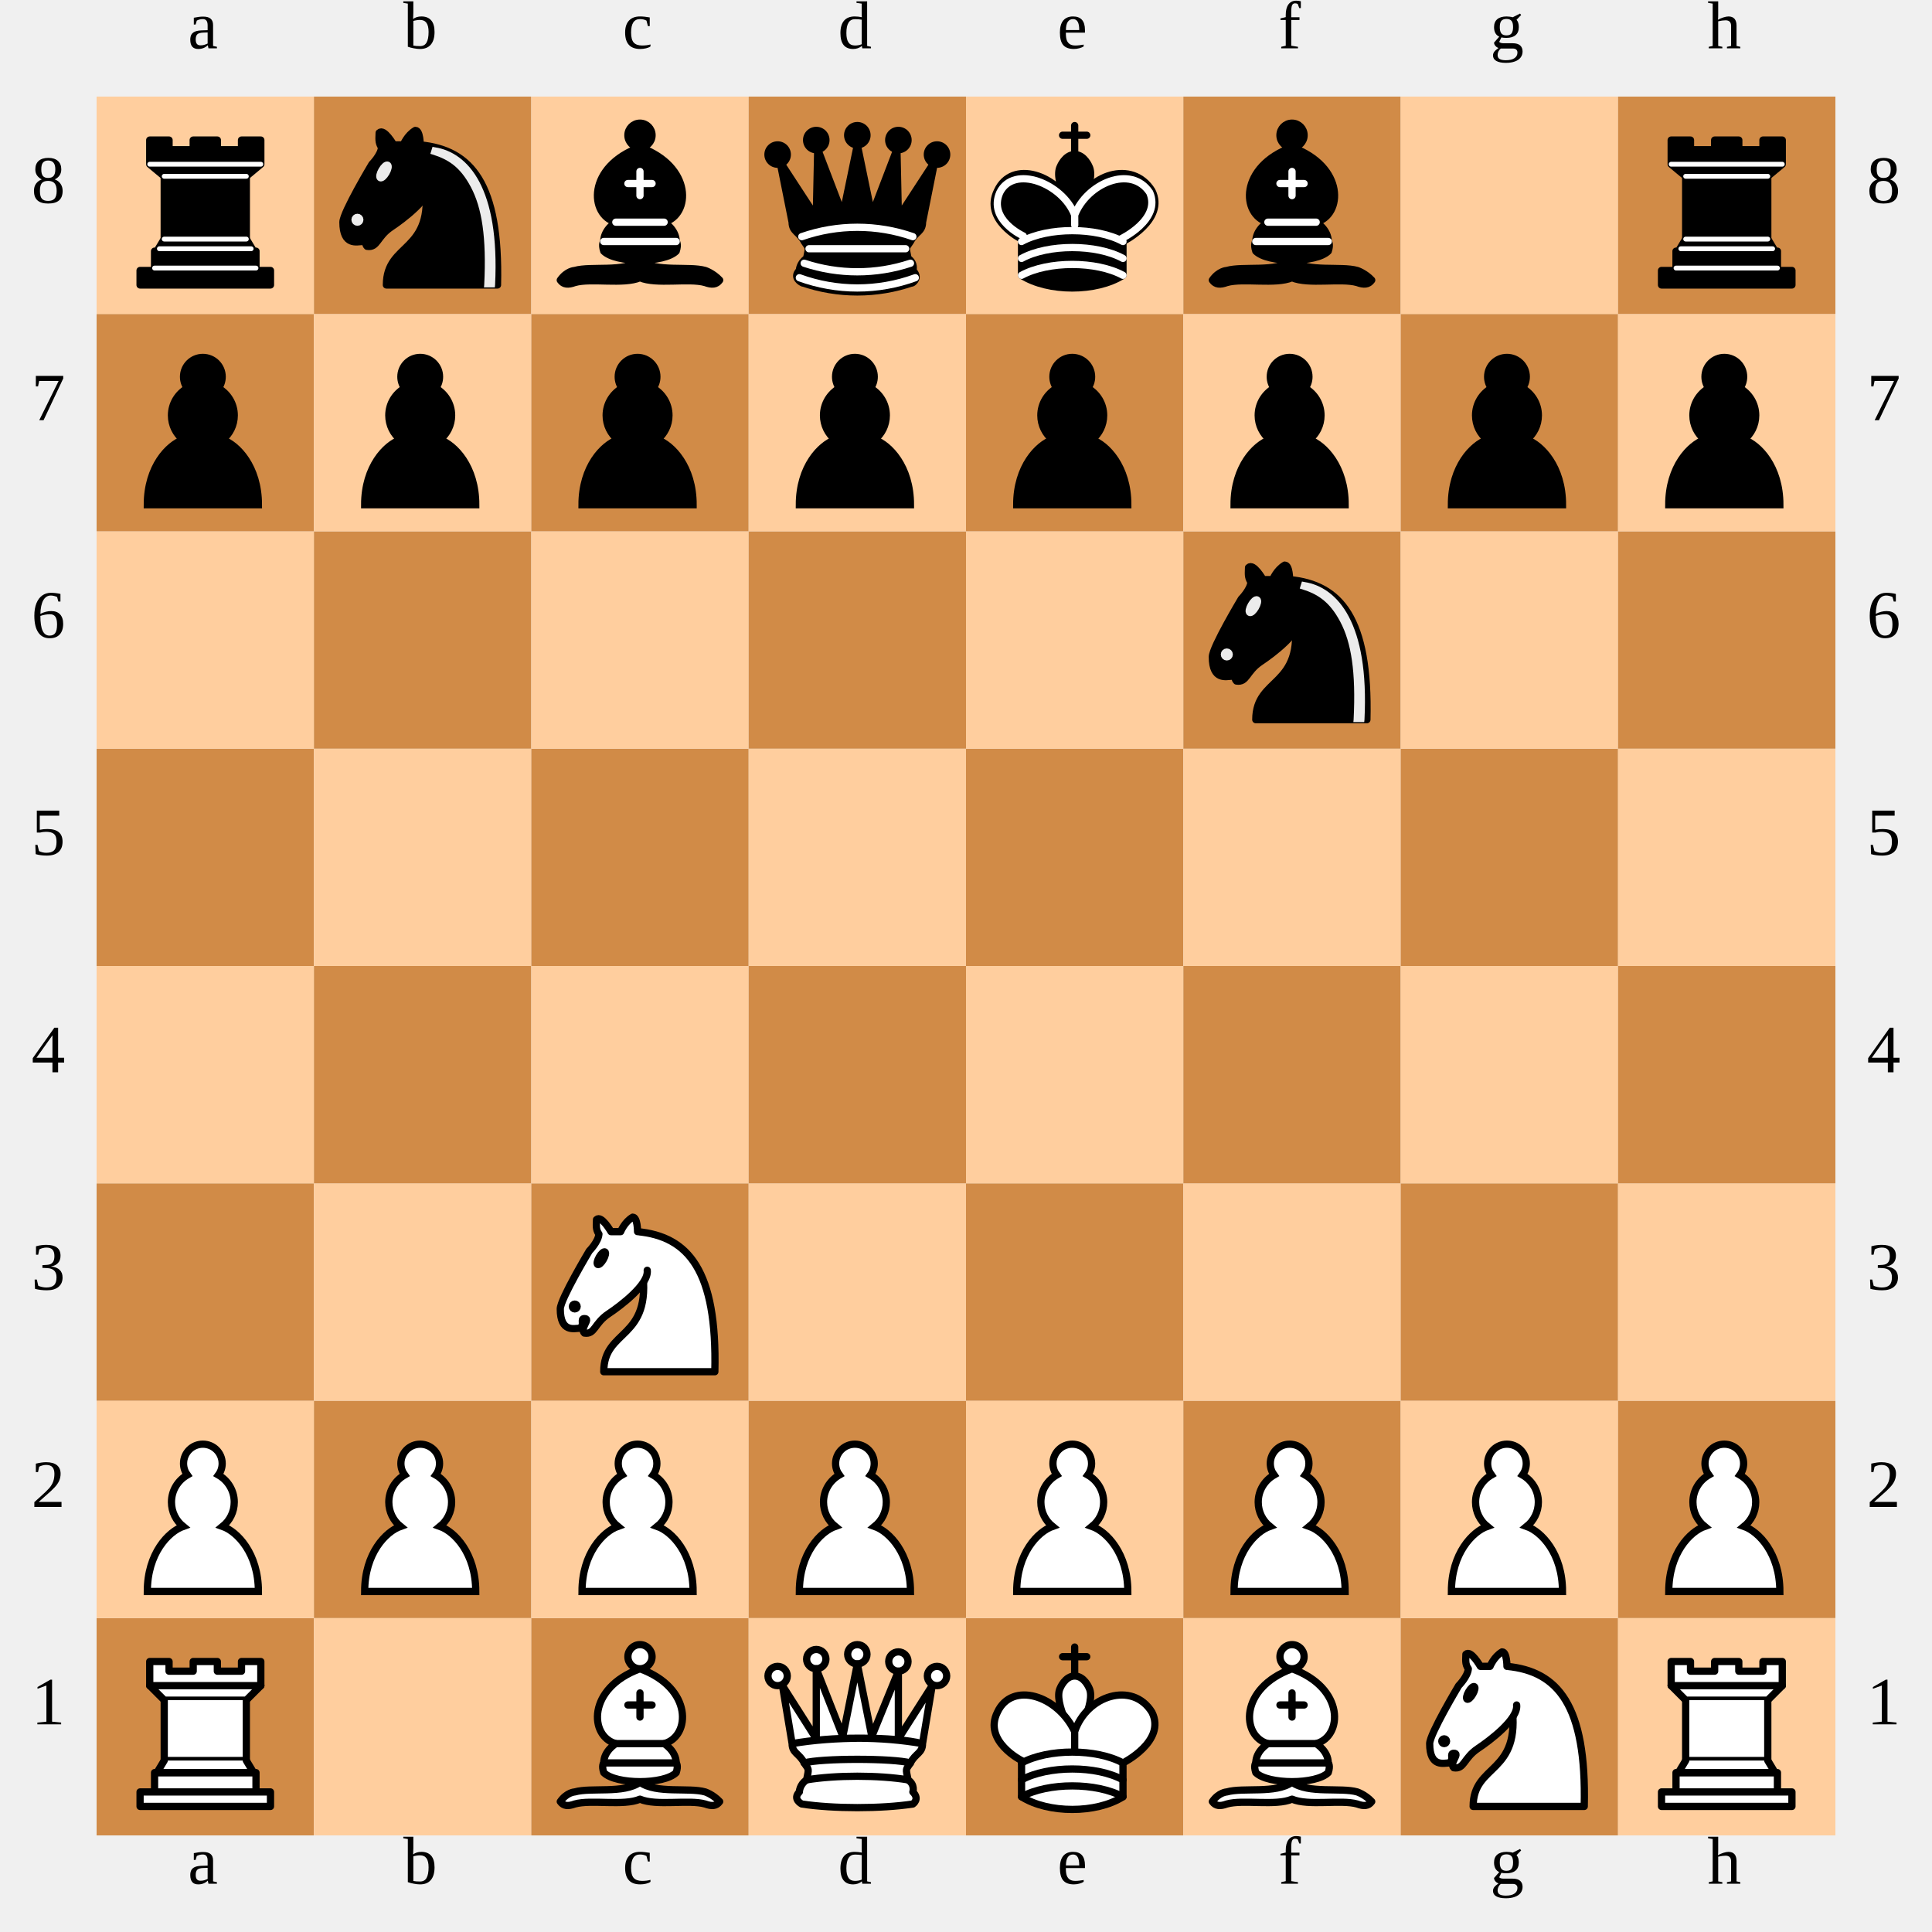
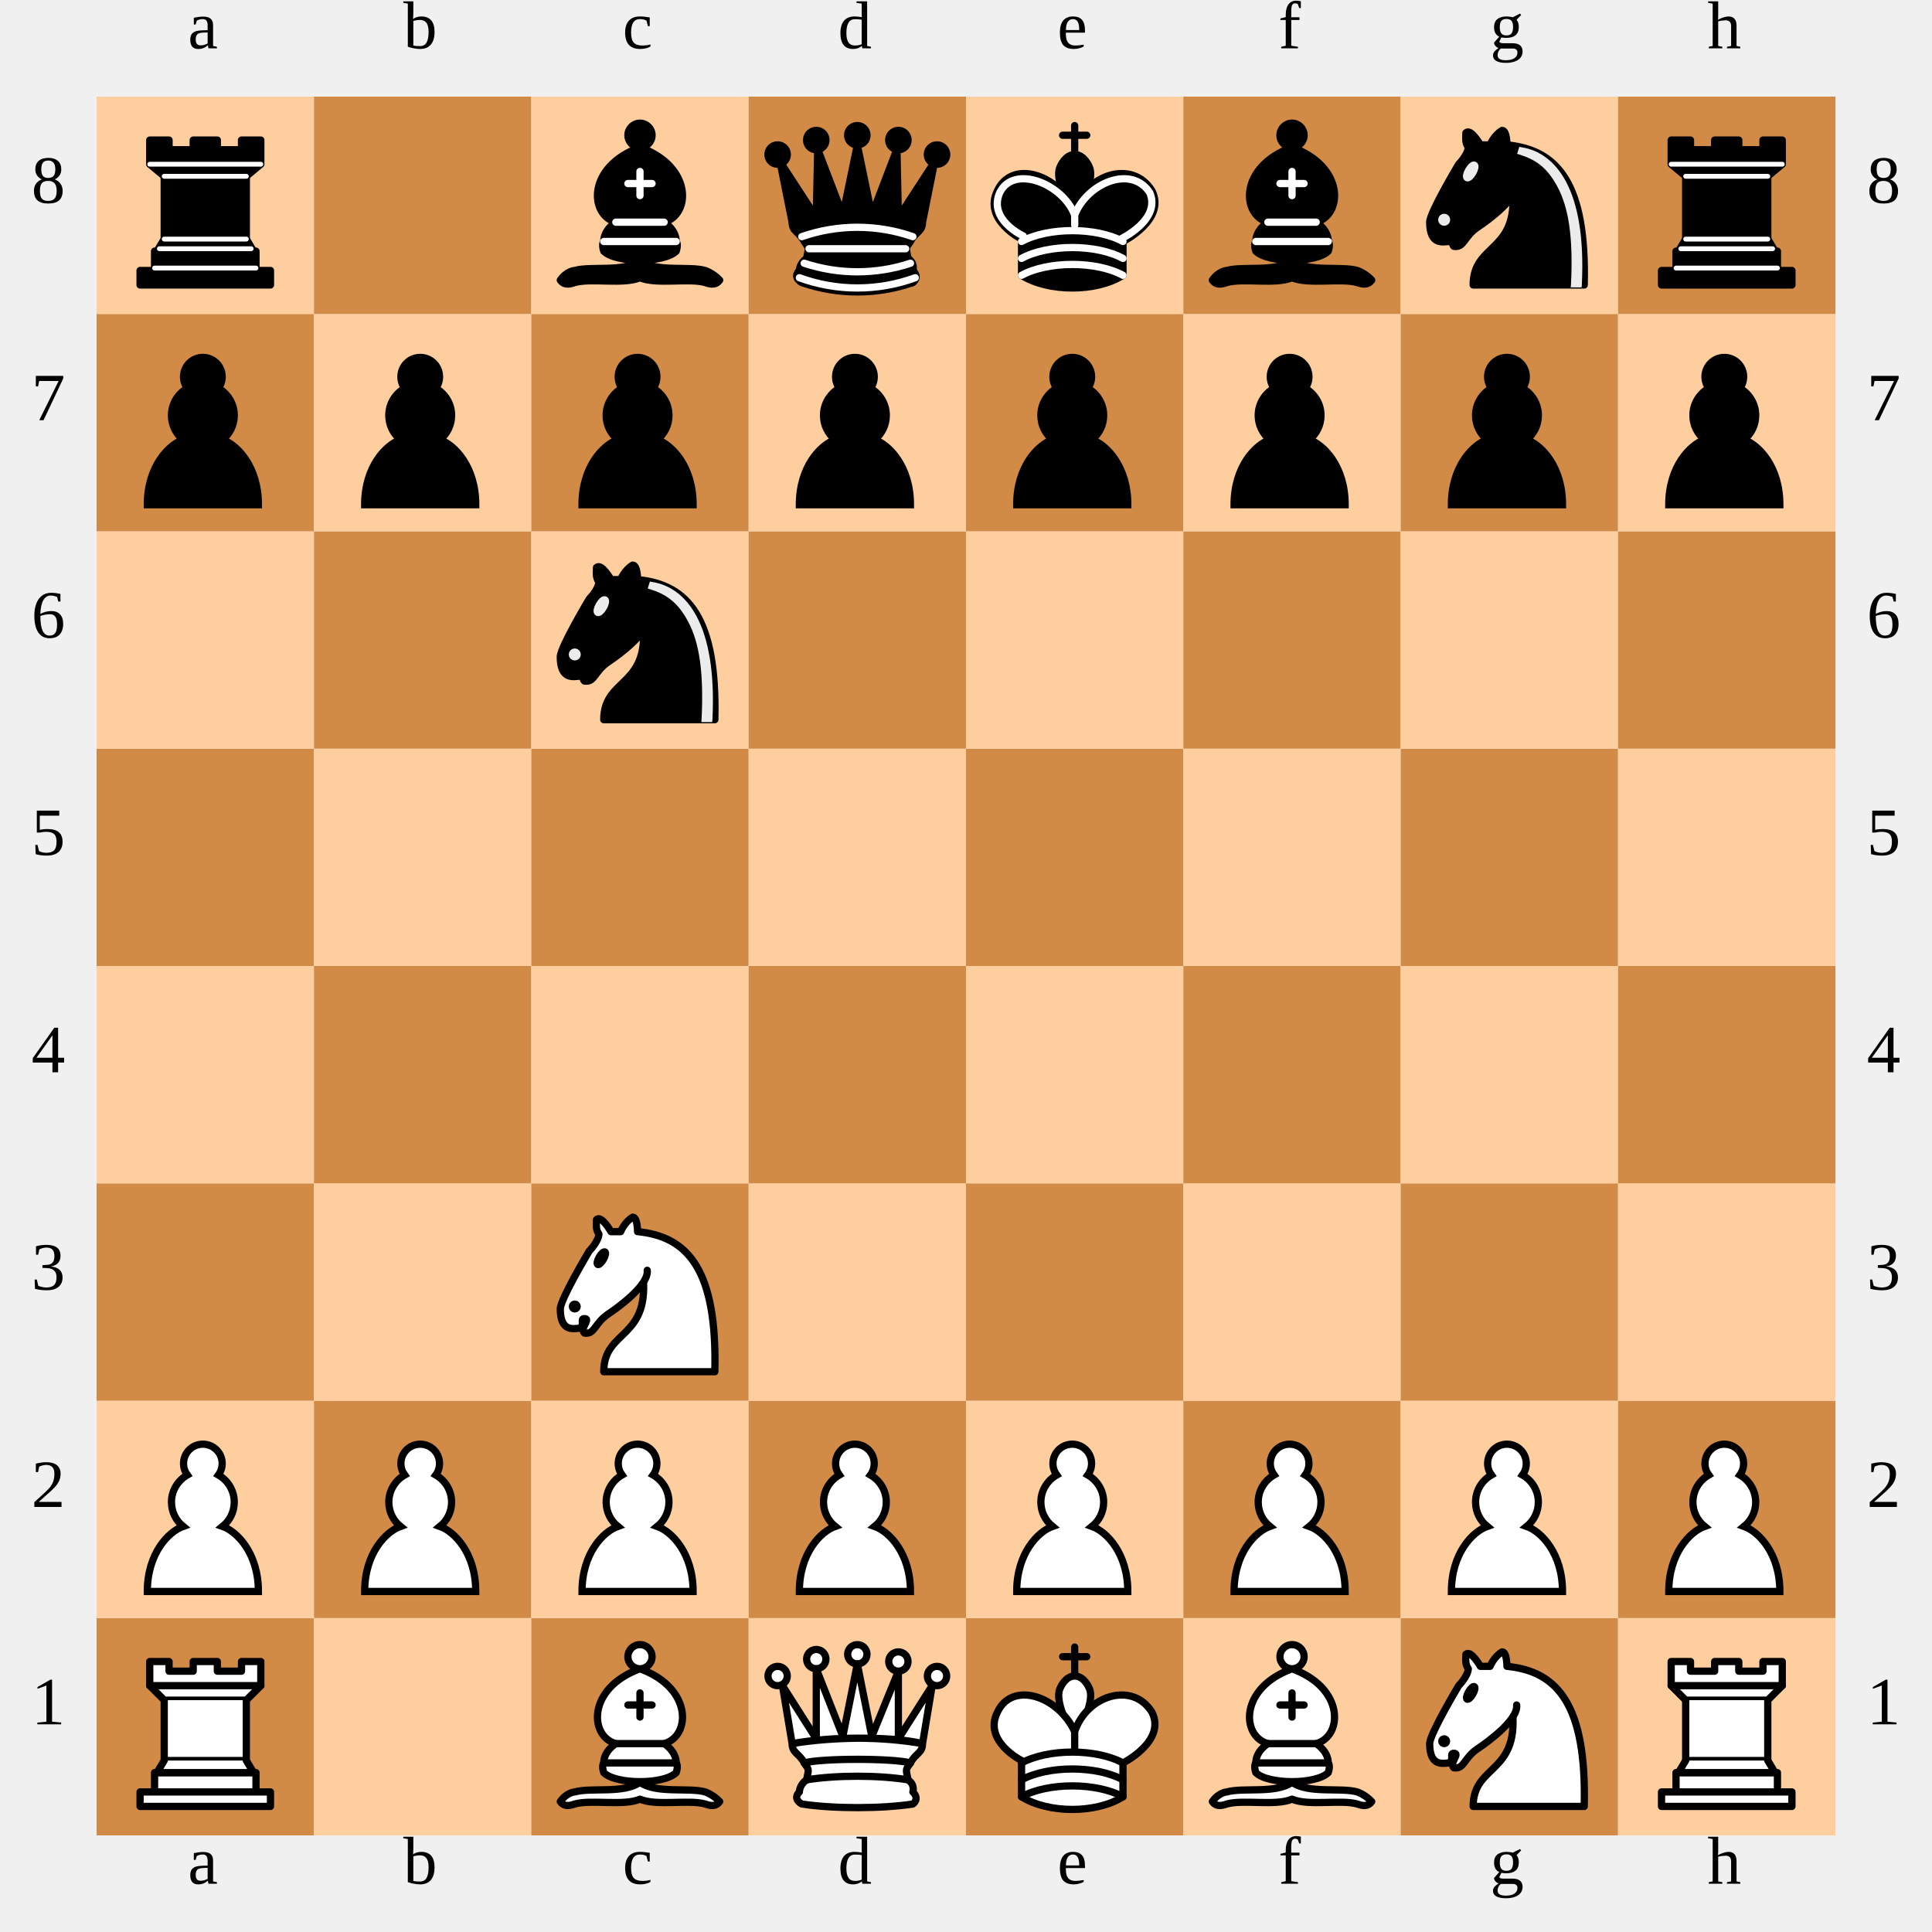
<svg xmlns="http://www.w3.org/2000/svg" xmlns:xlink="http://www.w3.org/1999/xlink" version="1.1" viewBox="0 0 400 400">
  <defs>
    <g class="white pawn" id="white-pawn">
      <path d="M22 9c-2.21 0-4 1.79-4 4 0 .89.29 1.71.78 2.38-1.95 1.12-3.28 3.21-3.28 5.62 0 2.03.94 3.84 2.41 5.03-3 1.06-7.41 5.55-7.41 13.47h23c0-7.92-4.41-12.41-7.41-13.47 1.47-1.19 2.41-3 2.41-5.03 0-2.41-1.33-4.5-3.28-5.62.49-.67.78-1.49.78-2.38 0-2.21-1.79-4-4-4z" fill="#fff" stroke="#000" stroke-linecap="round" stroke-width="1.5" />
    </g>
    <g class="white knight" fill="none" fill-rule="evenodd" id="white-knight" stroke="#000" stroke-linecap="round" stroke-linejoin="round" stroke-width="1.5">
      <path d="M 22,10 C 32.5,11 38.5,18 38,39 L 15,39 C 15,30 25,32.5 23,18" style="fill:#ffffff; stroke:#000000;" />
      <path d="M 24,18 C 24.38,20.91 18.45,25.37 16,27 C 13,29 13.18,31.34 11,31 C 9.958,30.06 12.41,27.96 11,28 C 10,28 11.19,29.23 10,30 C 9,30 5.997,31 6,26 C 6,24 12,14 12,14 C 12,14 13.89,12.1 14,10.5 C 13.27,9.506 13.5,8.5 13.5,7.5 C 14.5,6.5 16.5,10 16.5,10 L 18.5,10 C 18.5,10 19.28,8.008 21,7 C 22,7 22,10 22,10" style="fill:#ffffff; stroke:#000000;" />
      <path d="M 9.5 25.5 A 0.5 0.5 0 1 1 8.5,25.5 A 0.5 0.5 0 1 1 9.5 25.5 z" style="fill:#000000; stroke:#000000;" />
      <path d="M 15 15.5 A 0.5 1.5 0 1 1 14,15.5 A 0.5 1.5 0 1 1 15 15.5 z" style="fill:#000000; stroke:#000000;" transform="matrix(0.866,0.5,-0.5,0.866,9.693,-5.173)" />
    </g>
    <g class="white bishop" fill="none" fill-rule="evenodd" id="white-bishop" stroke="#000" stroke-linecap="round" stroke-linejoin="round" stroke-width="1.5">
      <g fill="#fff" stroke-linecap="butt">
        <path d="M9 36c3.39-.97 10.11.43 13.5-2 3.39 2.43 10.11 1.03 13.5 2 0 0 1.65.54 3 2-.68.97-1.65.99-3 .5-3.39-.97-10.11.46-13.5-1-3.39 1.46-10.11.03-13.5 1-1.354.49-2.323.47-3-.5 1.354-1.94 3-2 3-2zM15 32c2.5 2.5 12.5 2.5 15 0 .5-1.5 0-2 0-2 0-2.5-2.5-4-2.5-4 5.5-1.5 6-11.5-5-15.5-11 4-10.5 14-5 15.5 0 0-2.5 1.5-2.5 4 0 0-.5.5 0 2zM25 8a2.5 2.5 0 1 1-5 0 2.5 2.5 0 1 1 5 0z" />
      </g>
      <path d="M17.5 26h10M15 30h15m-7.5-14.5v5M20 18h5" stroke-linejoin="miter" />
    </g>
    <g class="white rook" fill="#fff" fill-rule="evenodd" id="white-rook" stroke="#000" stroke-linecap="round" stroke-linejoin="round" stroke-width="1.5">
      <path d="M9 39h27v-3H9v3zM12 36v-4h21v4H12zM11 14V9h4v2h5V9h5v2h5V9h4v5" stroke-linecap="butt" />
      <path d="M34 14l-3 3H14l-3-3" />
      <path d="M31 17v12.5H14V17" stroke-linecap="butt" stroke-linejoin="miter" />
      <path d="M31 29.5l1.5 2.5h-20l1.5-2.5" />
      <path d="M11 14h23" fill="none" stroke-linejoin="miter" />
    </g>
    <g class="white queen" fill="#fff" fill-rule="evenodd" id="white-queen" stroke="#000" stroke-linecap="round" stroke-linejoin="round" stroke-width="1.5">
      <path d="M8 12a2 2 0 1 1-4 0 2 2 0 1 1 4 0zM24.5 7.5a2 2 0 1 1-4 0 2 2 0 1 1 4 0zM41 12a2 2 0 1 1-4 0 2 2 0 1 1 4 0zM16 8.5a2 2 0 1 1-4 0 2 2 0 1 1 4 0zM33 9a2 2 0 1 1-4 0 2 2 0 1 1 4 0z" />
      <path d="M9 26c8.5-1.5 21-1.5 27 0l2-12-7 11V11l-5.5 13.5-3-15-3 15-5.5-14V25L7 14l2 12zM9 26c0 2 1.5 2 2.5 4 1 1.5 1 1 .5 3.5-1.5 1-1.5 2.5-1.5 2.5-1.5 1.5.5 2.5.5 2.5 6.5 1 16.5 1 23 0 0 0 1.5-1 0-2.5 0 0 .5-1.5-1-2.5-.5-2.5-.5-2 .5-3.5 1-2 2.5-2 2.5-4-8.5-1.5-18.5-1.5-27 0z" stroke-linecap="butt" />
      <path d="M11.5 30c3.5-1 18.5-1 22 0M12 33.5c6-1 15-1 21 0" fill="none" />
    </g>
    <g class="white king" fill="none" fill-rule="evenodd" id="white-king" stroke="#000" stroke-linecap="round" stroke-linejoin="round" stroke-width="1.5">
      <path d="M22.5 11.63V6M20 8h5" stroke-linejoin="miter" />
      <path d="M22.5 25s4.5-7.5 3-10.5c0 0-1-2.5-3-2.5s-3 2.5-3 2.5c-1.5 3 3 10.5 3 10.5" fill="#fff" stroke-linecap="butt" stroke-linejoin="miter" />
      <path d="M11.5 37c5.5 3.5 15.5 3.5 21 0v-7s9-4.5 6-10.5c-4-6.5-13.5-3.5-16 4V27v-3.5c-3.5-7.5-13-10.5-16-4-3 6 5 10 5 10V37z" fill="#fff" />
      <path d="M11.5 30c5.5-3 15.5-3 21 0m-21 3.5c5.5-3 15.5-3 21 0m-21 3.5c5.5-3 15.5-3 21 0" />
    </g>
    <g class="black pawn" id="black-pawn">
      <path d="M22 9c-2.21 0-4 1.79-4 4 0 .89.29 1.71.78 2.38-1.95 1.12-3.28 3.21-3.28 5.62 0 2.03.94 3.84 2.41 5.03-3 1.06-7.41 5.55-7.41 13.47h23c0-7.92-4.41-12.41-7.41-13.47 1.47-1.19 2.41-3 2.41-5.03 0-2.41-1.33-4.5-3.28-5.62.49-.67.78-1.49.78-2.38 0-2.21-1.79-4-4-4z" stroke="#000" stroke-linecap="round" stroke-width="1.5" />
    </g>
    <g class="black knight" fill="none" fill-rule="evenodd" id="black-knight" stroke="#000" stroke-linecap="round" stroke-linejoin="round" stroke-width="1.5">
      <path d="M 22,10 C 32.5,11 38.5,18 38,39 L 15,39 C 15,30 25,32.5 23,18" style="fill:#000000; stroke:#000000;" />
      <path d="M 24,18 C 24.38,20.91 18.45,25.37 16,27 C 13,29 13.18,31.34 11,31 C 9.958,30.06 12.41,27.96 11,28 C 10,28 11.19,29.23 10,30 C 9,30 5.997,31 6,26 C 6,24 12,14 12,14 C 12,14 13.89,12.1 14,10.5 C 13.27,9.506 13.5,8.5 13.5,7.5 C 14.5,6.5 16.5,10 16.5,10 L 18.5,10 C 18.5,10 19.28,8.008 21,7 C 22,7 22,10 22,10" style="fill:#000000; stroke:#000000;" />
      <path d="M 9.5 25.5 A 0.5 0.5 0 1 1 8.5,25.5 A 0.5 0.5 0 1 1 9.5 25.5 z" style="fill:#ececec; stroke:#ececec;" />
      <path d="M 15 15.5 A 0.5 1.5 0 1 1 14,15.5 A 0.5 1.5 0 1 1 15 15.5 z" style="fill:#ececec; stroke:#ececec;" transform="matrix(0.866,0.5,-0.5,0.866,9.693,-5.173)" />
      <path d="M 24.55,10.4 L 24.1,11.85 L 24.6,12 C 27.75,13 30.25,14.49 32.5,18.75 C 34.75,23.01 35.75,29.06 35.25,39 L 35.2,39.5 L 37.45,39.5 L 37.5,39 C 38,28.94 36.62,22.15 34.25,17.66 C 31.88,13.17 28.46,11.02 25.06,10.5 L 24.55,10.4 z " style="fill:#ececec; stroke:none;" />
    </g>
    <g class="black bishop" fill="none" fill-rule="evenodd" id="black-bishop" stroke="#000" stroke-linecap="round" stroke-linejoin="round" stroke-width="1.5">
      <path d="M9 36c3.39-.97 10.11.43 13.5-2 3.39 2.43 10.11 1.03 13.5 2 0 0 1.65.54 3 2-.68.97-1.65.99-3 .5-3.39-.97-10.11.46-13.5-1-3.39 1.46-10.11.03-13.5 1-1.354.49-2.323.47-3-.5 1.354-1.94 3-2 3-2zm6-4c2.5 2.5 12.5 2.5 15 0 .5-1.5 0-2 0-2 0-2.5-2.5-4-2.5-4 5.5-1.5 6-11.5-5-15.5-11 4-10.5 14-5 15.5 0 0-2.5 1.5-2.5 4 0 0-.5.5 0 2zM25 8a2.5 2.5 0 1 1-5 0 2.5 2.5 0 1 1 5 0z" fill="#000" stroke-linecap="butt" />
      <path d="M17.5 26h10M15 30h15m-7.5-14.5v5M20 18h5" stroke="#fff" stroke-linejoin="miter" />
    </g>
    <g class="black rook" fill="#000" fill-rule="evenodd" id="black-rook" stroke="#000" stroke-linecap="round" stroke-linejoin="round" stroke-width="1.5">
      <path d="M9 39h27v-3H9v3zM12.5 32l1.5-2.5h17l1.5 2.5h-20zM12 36v-4h21v4H12z" stroke-linecap="butt" />
      <path d="M14 29.5v-13h17v13H14z" stroke-linecap="butt" stroke-linejoin="miter" />
      <path d="M14 16.5L11 14h23l-3 2.5H14zM11 14V9h4v2h5V9h5v2h5V9h4v5H11z" stroke-linecap="butt" />
      <path d="M12 35.5h21M13 31.5h19M14 29.5h17M14 16.5h17M11 14h23" fill="none" stroke="#fff" stroke-linejoin="miter" stroke-width="1" />
    </g>
    <g class="black queen" fill="#000" fill-rule="evenodd" id="black-queen" stroke="#000" stroke-linecap="round" stroke-linejoin="round" stroke-width="1.5">
      <g fill="#000" stroke="none">
        <circle cx="6" cy="12" r="2.75" />
        <circle cx="14" cy="9" r="2.75" />
        <circle cx="22.5" cy="8" r="2.75" />
        <circle cx="31" cy="9" r="2.75" />
        <circle cx="39" cy="12" r="2.75" />
      </g>
      <path d="M9 26c8.5-1.5 21-1.5 27 0l2.5-12.5L31 25l-.3-14.1-5.2 13.6-3-14.5-3 14.5-5.2-13.6L14 25 6.5 13.5 9 26zM9 26c0 2 1.5 2 2.5 4 1 1.5 1 1 .5 3.5-1.5 1-1.5 2.5-1.5 2.5-1.5 1.5.5 2.5.5 2.5 6.5 1 16.5 1 23 0 0 0 1.5-1 0-2.5 0 0 .5-1.5-1-2.5-.5-2.5-.5-2 .5-3.5 1-2 2.5-2 2.5-4-8.5-1.5-18.5-1.5-27 0z" stroke-linecap="butt" />
      <path d="M11 38.5a35 35 1 0 0 23 0" fill="none" stroke-linecap="butt" />
      <path d="M11 29a35 35 1 0 1 23 0M12.5 31.5h20M11.5 34.5a35 35 1 0 0 22 0M10.5 37.5a35 35 1 0 0 24 0" fill="none" stroke="#fff" />
    </g>
    <g class="black king" fill="none" fill-rule="evenodd" id="black-king" stroke="#000" stroke-linecap="round" stroke-linejoin="round" stroke-width="1.5">
      <path d="M22.5 11.63V6" stroke-linejoin="miter" />
      <path d="M22.5 25s4.5-7.5 3-10.5c0 0-1-2.5-3-2.5s-3 2.5-3 2.5c-1.5 3 3 10.5 3 10.5" fill="#000" stroke-linecap="butt" stroke-linejoin="miter" />
      <path d="M11.5 37c5.5 3.5 15.5 3.5 21 0v-7s9-4.5 6-10.5c-4-6.5-13.5-3.5-16 4V27v-3.5c-3.5-7.5-13-10.5-16-4-3 6 5 10 5 10V37z" fill="#000" />
      <path d="M20 8h5" stroke-linejoin="miter" />
      <path d="M32 29.5s8.5-4 6.03-9.65C34.15 14 25 18 22.5 24.5l.01 2.1-.01-2.1C20 18 9.906 14 6.997 19.85c-2.497 5.65 4.853 9 4.853 9M11.5 30c5.5-3 15.5-3 21 0m-21 3.5c5.5-3 15.5-3 21 0m-21 3.5c5.5-3 15.5-3 21 0" stroke="#fff" />
    </g>
  </defs>
  <rect class="square dark a1" fill="#d18b47" height="45" stroke="none" width="45" x="20" y="335" />
  <use transform="translate(20, 335)" xlink:href="#white-rook" />
  <rect class="square light b1" fill="#ffce9e" height="45" stroke="none" width="45" x="65" y="335" />
  <rect class="square dark c1" fill="#d18b47" height="45" stroke="none" width="45" x="110" y="335" />
  <use transform="translate(110, 335)" xlink:href="#white-bishop" />
  <rect class="square light d1" fill="#ffce9e" height="45" stroke="none" width="45" x="155" y="335" />
  <use transform="translate(155, 335)" xlink:href="#white-queen" />
  <rect class="square dark e1" fill="#d18b47" height="45" stroke="none" width="45" x="200" y="335" />
  <use transform="translate(200, 335)" xlink:href="#white-king" />
  <rect class="square light f1" fill="#ffce9e" height="45" stroke="none" width="45" x="245" y="335" />
  <use transform="translate(245, 335)" xlink:href="#white-bishop" />
  <rect class="square dark g1" fill="#d18b47" height="45" stroke="none" width="45" x="290" y="335" />
  <use transform="translate(290, 335)" xlink:href="#white-knight" />
  <rect class="square light h1" fill="#ffce9e" height="45" stroke="none" width="45" x="335" y="335" />
  <use transform="translate(335, 335)" xlink:href="#white-rook" />
  <rect class="square light a2" fill="#ffce9e" height="45" stroke="none" width="45" x="20" y="290" />
  <use transform="translate(20, 290)" xlink:href="#white-pawn" />
  <rect class="square dark b2" fill="#d18b47" height="45" stroke="none" width="45" x="65" y="290" />
  <use transform="translate(65, 290)" xlink:href="#white-pawn" />
  <rect class="square light c2" fill="#ffce9e" height="45" stroke="none" width="45" x="110" y="290" />
  <use transform="translate(110, 290)" xlink:href="#white-pawn" />
  <rect class="square dark d2" fill="#d18b47" height="45" stroke="none" width="45" x="155" y="290" />
  <use transform="translate(155, 290)" xlink:href="#white-pawn" />
  <rect class="square light e2" fill="#ffce9e" height="45" stroke="none" width="45" x="200" y="290" />
  <use transform="translate(200, 290)" xlink:href="#white-pawn" />
  <rect class="square dark f2" fill="#d18b47" height="45" stroke="none" width="45" x="245" y="290" />
  <use transform="translate(245, 290)" xlink:href="#white-pawn" />
  <rect class="square light g2" fill="#ffce9e" height="45" stroke="none" width="45" x="290" y="290" />
  <use transform="translate(290, 290)" xlink:href="#white-pawn" />
  <rect class="square dark h2" fill="#d18b47" height="45" stroke="none" width="45" x="335" y="290" />
  <use transform="translate(335, 290)" xlink:href="#white-pawn" />
  <rect class="square dark a3" fill="#d18b47" height="45" stroke="none" width="45" x="20" y="245" />
  <rect class="square light b3" fill="#ffce9e" height="45" stroke="none" width="45" x="65" y="245" />
  <rect class="square dark c3" fill="#d18b47" height="45" stroke="none" width="45" x="110" y="245" />
  <use transform="translate(110, 245)" xlink:href="#white-knight" />
  <rect class="square light d3" fill="#ffce9e" height="45" stroke="none" width="45" x="155" y="245" />
  <rect class="square dark e3" fill="#d18b47" height="45" stroke="none" width="45" x="200" y="245" />
  <rect class="square light f3" fill="#ffce9e" height="45" stroke="none" width="45" x="245" y="245" />
  <rect class="square dark g3" fill="#d18b47" height="45" stroke="none" width="45" x="290" y="245" />
  <rect class="square light h3" fill="#ffce9e" height="45" stroke="none" width="45" x="335" y="245" />
  <rect class="square light a4" fill="#ffce9e" height="45" stroke="none" width="45" x="20" y="200" />
  <rect class="square dark b4" fill="#d18b47" height="45" stroke="none" width="45" x="65" y="200" />
  <rect class="square light c4" fill="#ffce9e" height="45" stroke="none" width="45" x="110" y="200" />
  <rect class="square dark d4" fill="#d18b47" height="45" stroke="none" width="45" x="155" y="200" />
  <rect class="square light e4" fill="#ffce9e" height="45" stroke="none" width="45" x="200" y="200" />
  <rect class="square dark f4" fill="#d18b47" height="45" stroke="none" width="45" x="245" y="200" />
  <rect class="square light g4" fill="#ffce9e" height="45" stroke="none" width="45" x="290" y="200" />
  <rect class="square dark h4" fill="#d18b47" height="45" stroke="none" width="45" x="335" y="200" />
  <rect class="square dark a5" fill="#d18b47" height="45" stroke="none" width="45" x="20" y="155" />
  <rect class="square light b5" fill="#ffce9e" height="45" stroke="none" width="45" x="65" y="155" />
  <rect class="square dark c5" fill="#d18b47" height="45" stroke="none" width="45" x="110" y="155" />
  <rect class="square light d5" fill="#ffce9e" height="45" stroke="none" width="45" x="155" y="155" />
  <rect class="square dark e5" fill="#d18b47" height="45" stroke="none" width="45" x="200" y="155" />
  <rect class="square light f5" fill="#ffce9e" height="45" stroke="none" width="45" x="245" y="155" />
  <rect class="square dark g5" fill="#d18b47" height="45" stroke="none" width="45" x="290" y="155" />
  <rect class="square light h5" fill="#ffce9e" height="45" stroke="none" width="45" x="335" y="155" />
  <rect class="square light a6" fill="#ffce9e" height="45" stroke="none" width="45" x="20" y="110" />
  <rect class="square dark b6" fill="#d18b47" height="45" stroke="none" width="45" x="65" y="110" />
  <rect class="square light c6" fill="#ffce9e" height="45" stroke="none" width="45" x="110" y="110" />
+   <use transform="translate(110, 110)" xlink:href="#black-knight" />
  <rect class="square dark d6" fill="#d18b47" height="45" stroke="none" width="45" x="155" y="110" />
  <rect class="square light e6" fill="#ffce9e" height="45" stroke="none" width="45" x="200" y="110" />
  <rect class="square dark f6" fill="#d18b47" height="45" stroke="none" width="45" x="245" y="110" />
-   <use transform="translate(245, 110)" xlink:href="#black-knight" />
  <rect class="square light g6" fill="#ffce9e" height="45" stroke="none" width="45" x="290" y="110" />
  <rect class="square dark h6" fill="#d18b47" height="45" stroke="none" width="45" x="335" y="110" />
  <rect class="square dark a7" fill="#d18b47" height="45" stroke="none" width="45" x="20" y="65" />
  <use transform="translate(20, 65)" xlink:href="#black-pawn" />
  <rect class="square light b7" fill="#ffce9e" height="45" stroke="none" width="45" x="65" y="65" />
  <use transform="translate(65, 65)" xlink:href="#black-pawn" />
  <rect class="square dark c7" fill="#d18b47" height="45" stroke="none" width="45" x="110" y="65" />
  <use transform="translate(110, 65)" xlink:href="#black-pawn" />
  <rect class="square light d7" fill="#ffce9e" height="45" stroke="none" width="45" x="155" y="65" />
  <use transform="translate(155, 65)" xlink:href="#black-pawn" />
  <rect class="square dark e7" fill="#d18b47" height="45" stroke="none" width="45" x="200" y="65" />
  <use transform="translate(200, 65)" xlink:href="#black-pawn" />
  <rect class="square light f7" fill="#ffce9e" height="45" stroke="none" width="45" x="245" y="65" />
  <use transform="translate(245, 65)" xlink:href="#black-pawn" />
  <rect class="square dark g7" fill="#d18b47" height="45" stroke="none" width="45" x="290" y="65" />
  <use transform="translate(290, 65)" xlink:href="#black-pawn" />
  <rect class="square light h7" fill="#ffce9e" height="45" stroke="none" width="45" x="335" y="65" />
  <use transform="translate(335, 65)" xlink:href="#black-pawn" />
  <rect class="square light a8" fill="#ffce9e" height="45" stroke="none" width="45" x="20" y="20" />
  <use transform="translate(20, 20)" xlink:href="#black-rook" />
  <rect class="square dark b8" fill="#d18b47" height="45" stroke="none" width="45" x="65" y="20" />
-   <use transform="translate(65, 20)" xlink:href="#black-knight" />
  <rect class="square light c8" fill="#ffce9e" height="45" stroke="none" width="45" x="110" y="20" />
  <use transform="translate(110, 20)" xlink:href="#black-bishop" />
  <rect class="square dark d8" fill="#d18b47" height="45" stroke="none" width="45" x="155" y="20" />
  <use transform="translate(155, 20)" xlink:href="#black-queen" />
  <rect class="square light e8" fill="#ffce9e" height="45" stroke="none" width="45" x="200" y="20" />
  <use transform="translate(200, 20)" xlink:href="#black-king" />
  <rect class="square dark f8" fill="#d18b47" height="45" stroke="none" width="45" x="245" y="20" />
  <use transform="translate(245, 20)" xlink:href="#black-bishop" />
  <rect class="square light g8" fill="#ffce9e" height="45" stroke="none" width="45" x="290" y="20" />
+   <use transform="translate(290, 20)" xlink:href="#black-knight" />
  <rect class="square dark h8" fill="#d18b47" height="45" stroke="none" width="45" x="335" y="20" />
  <use transform="translate(335, 20)" xlink:href="#black-rook" />
  <text alignment-baseline="middle" font-size="14" text-anchor="middle" x="42" y="10">a</text>
  <text alignment-baseline="middle" font-size="14" text-anchor="middle" x="42" y="390">a</text>
  <text alignment-baseline="middle" font-size="14" text-anchor="middle" x="87" y="10">b</text>
  <text alignment-baseline="middle" font-size="14" text-anchor="middle" x="87" y="390">b</text>
  <text alignment-baseline="middle" font-size="14" text-anchor="middle" x="132" y="10">c</text>
  <text alignment-baseline="middle" font-size="14" text-anchor="middle" x="132" y="390">c</text>
  <text alignment-baseline="middle" font-size="14" text-anchor="middle" x="177" y="10">d</text>
  <text alignment-baseline="middle" font-size="14" text-anchor="middle" x="177" y="390">d</text>
  <text alignment-baseline="middle" font-size="14" text-anchor="middle" x="222" y="10">e</text>
  <text alignment-baseline="middle" font-size="14" text-anchor="middle" x="222" y="390">e</text>
  <text alignment-baseline="middle" font-size="14" text-anchor="middle" x="267" y="10">f</text>
  <text alignment-baseline="middle" font-size="14" text-anchor="middle" x="267" y="390">f</text>
  <text alignment-baseline="middle" font-size="14" text-anchor="middle" x="312" y="10">g</text>
  <text alignment-baseline="middle" font-size="14" text-anchor="middle" x="312" y="390">g</text>
  <text alignment-baseline="middle" font-size="14" text-anchor="middle" x="357" y="10">h</text>
  <text alignment-baseline="middle" font-size="14" text-anchor="middle" x="357" y="390">h</text>
  <text alignment-baseline="middle" font-size="14" text-anchor="middle" x="10" y="357">1</text>
  <text alignment-baseline="middle" font-size="14" text-anchor="middle" x="390" y="357">1</text>
  <text alignment-baseline="middle" font-size="14" text-anchor="middle" x="10" y="312">2</text>
  <text alignment-baseline="middle" font-size="14" text-anchor="middle" x="390" y="312">2</text>
  <text alignment-baseline="middle" font-size="14" text-anchor="middle" x="10" y="267">3</text>
  <text alignment-baseline="middle" font-size="14" text-anchor="middle" x="390" y="267">3</text>
  <text alignment-baseline="middle" font-size="14" text-anchor="middle" x="10" y="222">4</text>
  <text alignment-baseline="middle" font-size="14" text-anchor="middle" x="390" y="222">4</text>
  <text alignment-baseline="middle" font-size="14" text-anchor="middle" x="10" y="177">5</text>
  <text alignment-baseline="middle" font-size="14" text-anchor="middle" x="390" y="177">5</text>
  <text alignment-baseline="middle" font-size="14" text-anchor="middle" x="10" y="132">6</text>
  <text alignment-baseline="middle" font-size="14" text-anchor="middle" x="390" y="132">6</text>
  <text alignment-baseline="middle" font-size="14" text-anchor="middle" x="10" y="87">7</text>
  <text alignment-baseline="middle" font-size="14" text-anchor="middle" x="390" y="87">7</text>
  <text alignment-baseline="middle" font-size="14" text-anchor="middle" x="10" y="42">8</text>
  <text alignment-baseline="middle" font-size="14" text-anchor="middle" x="390" y="42">8</text>
</svg>
